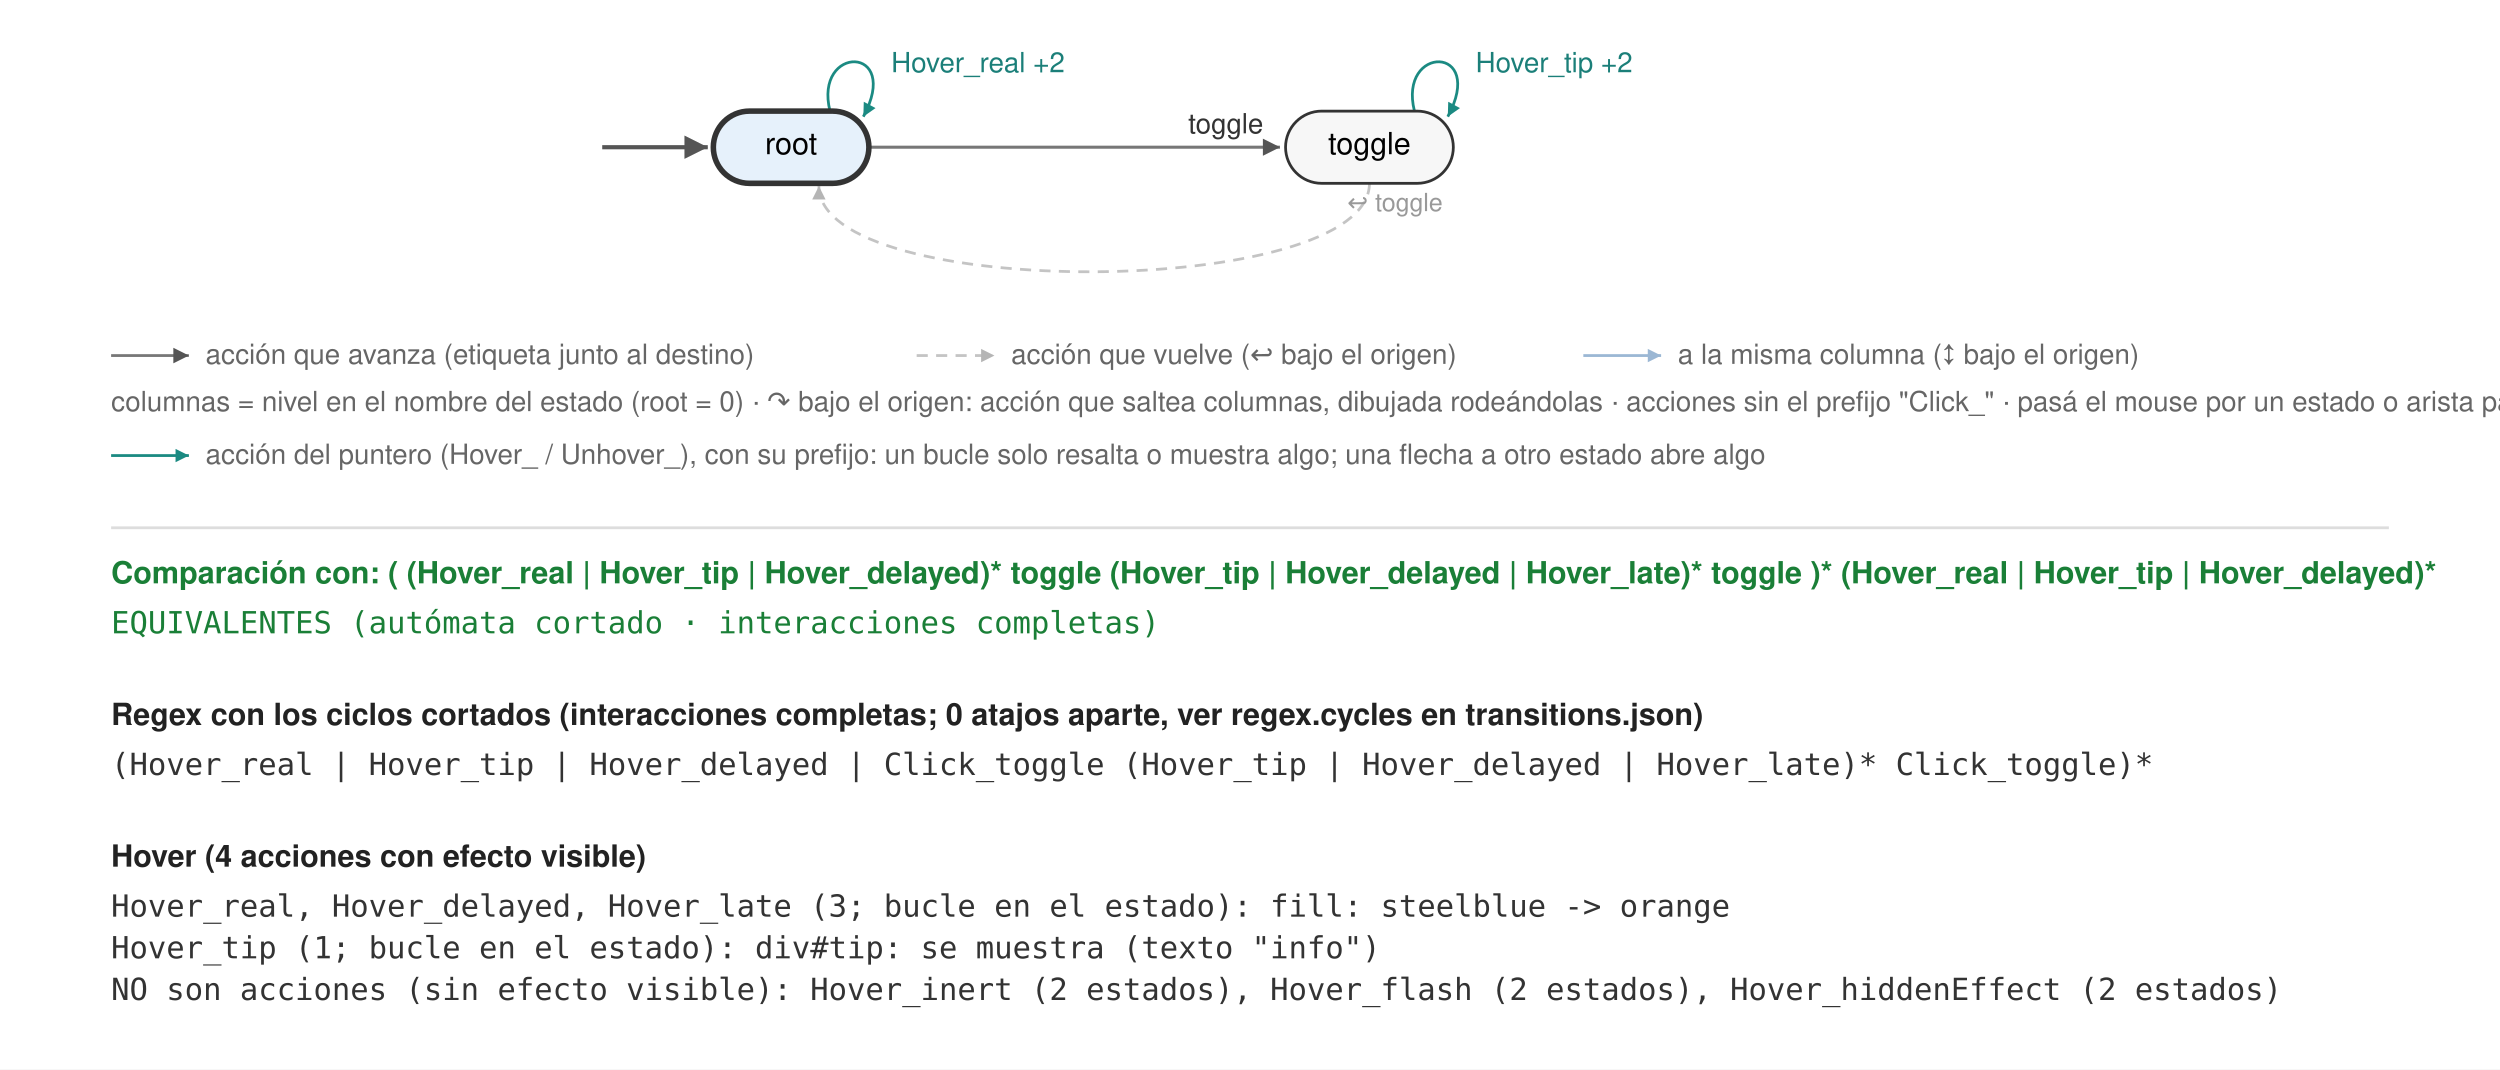
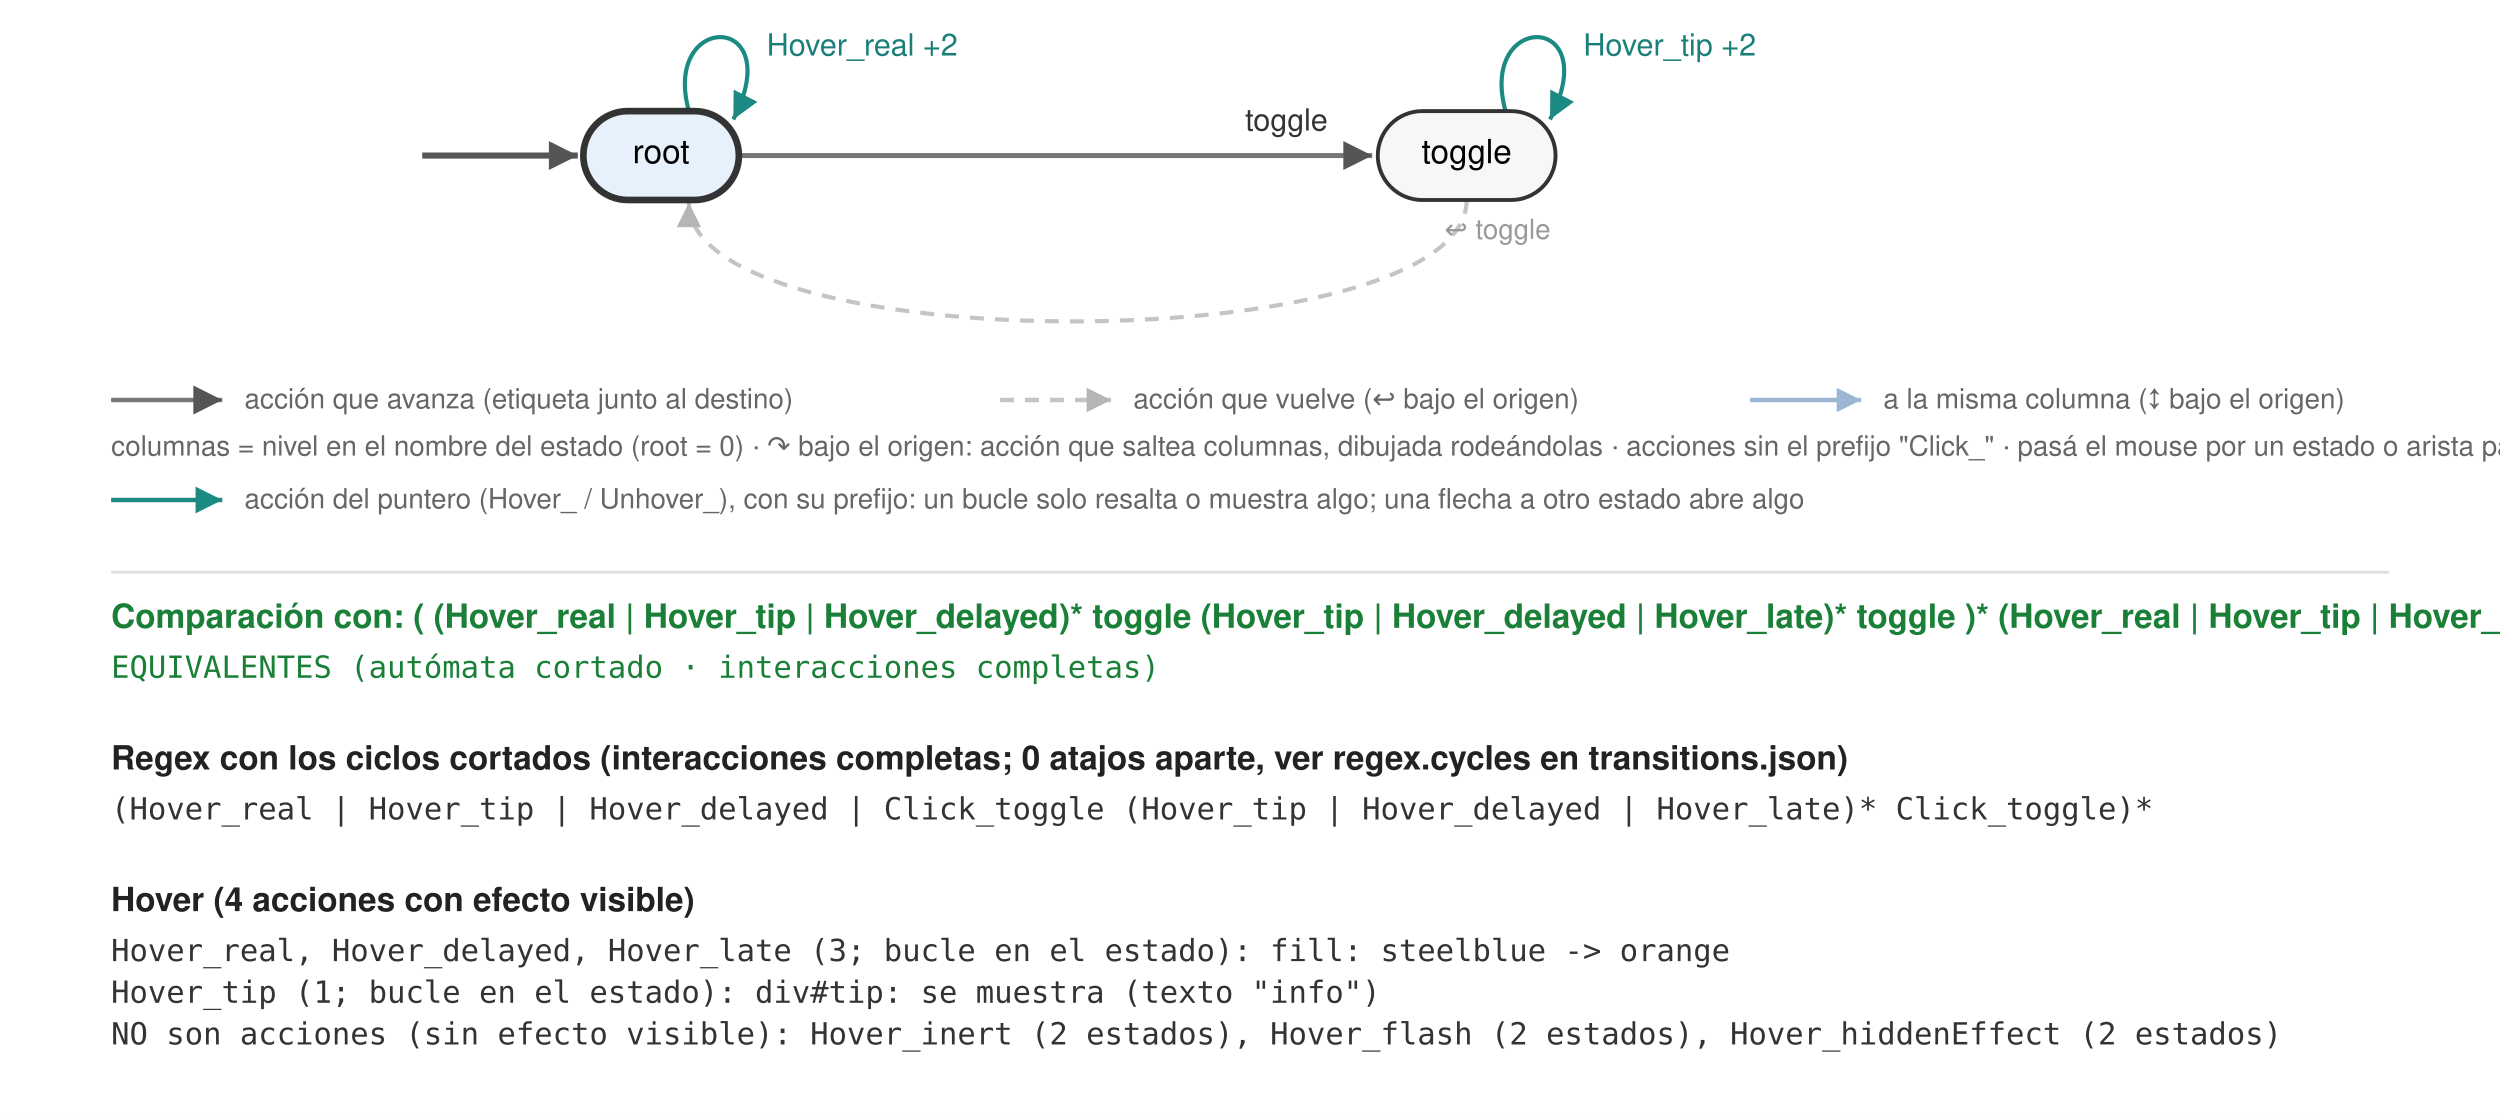
- <svg xmlns="http://www.w3.org/2000/svg" width="900" height="385" viewBox="0 0 900 385" font-family="Helvetica, Arial, sans-serif" font-size="11">
+ <svg xmlns="http://www.w3.org/2000/svg" width="900" height="401" viewBox="0 0 900 401" font-family="Helvetica, Arial, sans-serif" font-size="12">
  <defs>
-     <marker id="arrow" viewBox="0 0 10 10" refX="9" refY="5" markerWidth="7" markerHeight="7" orient="auto-start-reverse">
+     <marker id="arrow" viewBox="0 0 10 10" refX="9" refY="5" markerUnits="userSpaceOnUse" markerWidth="13" markerHeight="13" orient="auto-start-reverse">
      <path d="M1,1 L9,5 L1,9 Z" fill="#555" />
    </marker>
-     <marker id="arrow-back" viewBox="0 0 10 10" refX="9" refY="5" markerWidth="6" markerHeight="6" orient="auto-start-reverse">
+     <marker id="arrow-back" viewBox="0 0 10 10" refX="9" refY="5" markerUnits="userSpaceOnUse" markerWidth="11" markerHeight="11" orient="auto-start-reverse">
      <path d="M1,1 L9,5 L1,9 Z" fill="#b5b5b5" />
    </marker>
-     <marker id="arrow-side" viewBox="0 0 10 10" refX="9" refY="5" markerWidth="6" markerHeight="6" orient="auto-start-reverse">
+     <marker id="arrow-side" viewBox="0 0 10 10" refX="9" refY="5" markerUnits="userSpaceOnUse" markerWidth="11" markerHeight="11" orient="auto-start-reverse">
      <path d="M1,1 L9,5 L1,9 Z" fill="#9bb7d4" />
    </marker>
-     <marker id="arrow-hl" viewBox="0 0 10 10" refX="9" refY="5" markerWidth="7" markerHeight="7" orient="auto-start-reverse">
+     <marker id="arrow-hl" viewBox="0 0 10 10" refX="9" refY="5" markerUnits="userSpaceOnUse" markerWidth="15" markerHeight="15" orient="auto-start-reverse">
      <path d="M1,1 L9,5 L1,9 Z" fill="#d33" />
    </marker>
-     <marker id="arrow-hover" viewBox="0 0 10 10" refX="9" refY="5" markerWidth="6" markerHeight="6" orient="auto-start-reverse">
+     <marker id="arrow-hover" viewBox="0 0 10 10" refX="9" refY="5" markerUnits="userSpaceOnUse" markerWidth="12" markerHeight="12" orient="auto-start-reverse">
      <path d="M1,1 L9,5 L1,9 Z" fill="#1b8a82" />
    </marker>
  </defs>
-   <rect width="900" height="385" fill="white" />
+   <rect width="900" height="401" fill="white" />
  <g class="back-edges">
-     <path d="M 298.8,40 C 292.8,16 324.8,16 310.8,42" fill="none" stroke="#1b8a82" stroke-width="1" marker-end="url(#arrow-hover)" />
-     <path d="M 493,66 C 493,107.784 294.8,108.784 294.8,67" fill="none" stroke="#c4c4c4" stroke-width="1" stroke-dasharray="4 3" marker-end="url(#arrow-back)" />
-     <path d="M 509.2,40 C 503.2,16 535.2,16 521.2,42" fill="none" stroke="#1b8a82" stroke-width="1" marker-end="url(#arrow-hover)" />
+     <path d="M 248,40 C 238,4 284,4 264,43" fill="none" stroke="#1b8a82" stroke-width="1.5" marker-end="url(#arrow-hover)" />
+     <path d="M 528,72 C 528,129.6 248,130.6 248,73" fill="none" stroke="#c4c4c4" stroke-width="1.5" stroke-dasharray="5 4" marker-end="url(#arrow-back)" />
+     <path d="M 542,40 C 532,4 578,4 558,43" fill="none" stroke="#1b8a82" stroke-width="1.5" marker-end="url(#arrow-hover)" />
  </g>
  <g class="forward-edges">
-     <path d="M 312.8,53 C 386.8,53 386.8,53 460.8,53" fill="none" stroke="#777" stroke-width="1.1" marker-end="url(#arrow)" />
+     <path d="M 266,56 C 380,56 380,56 494,56" fill="none" stroke="#777" stroke-width="1.8" marker-end="url(#arrow)" />
  </g>
-   <line x1="216.8" y1="53" x2="254.8" y2="53" stroke="#555" stroke-width="1.5" marker-end="url(#arrow)" />
+   <line x1="152" y1="56" x2="208" y2="56" stroke="#555" stroke-width="2.2" marker-end="url(#arrow)" />
  <g class="states">
    <g>
-       <rect x="256.8" y="40" width="56" height="26" rx="13" fill="#e6f1fb" stroke="#333" stroke-width="2" />
-       <text x="284.8" y="53" text-anchor="middle" dominant-baseline="central">root</text>
+       <rect x="210" y="40" width="56" height="32" rx="16" fill="#e6f1fb" stroke="#333" stroke-width="2.4" />
+       <text x="238" y="56" text-anchor="middle" dominant-baseline="central">root</text>
    </g>
    <g>
-       <rect x="462.8" y="40" width="60.4" height="26" rx="13" fill="#f7f7f7" stroke="#333" stroke-width="1" />
-       <text x="493" y="53" text-anchor="middle" dominant-baseline="central">toggle</text>
+       <rect x="496" y="40" width="64" height="32" rx="16" fill="#f7f7f7" stroke="#333" stroke-width="1.4" />
+       <text x="528" y="56" text-anchor="middle" dominant-baseline="central">toggle</text>
    </g>
  </g>
  <g class="labels">
-     <text x="320.8" y="26" font-size="10" fill="#1b7f79">Hover_real +2</text>
-     <text x="531.2" y="26" font-size="10" fill="#1b7f79">Hover_tip +2</text>
-     <text x="454.8" y="48" text-anchor="end" font-size="10" fill="#333">toggle</text>
-     <text x="485" y="76" font-size="9">
+     <text x="276" y="20" font-size="11" fill="#1b7f79">Hover_real +2</text>
+     <text x="570" y="20" font-size="11" fill="#1b7f79">Hover_tip +2</text>
+     <text x="478" y="47" text-anchor="end" font-size="11" fill="#333">toggle</text>
+     <text x="520" y="86" font-size="10">
      <tspan fill="#999">↩ toggle</tspan>
    </text>
  </g>
  <g font-size="10" fill="#666">
-     <line x1="40" y1="128" x2="68" y2="128" stroke="#777" marker-end="url(#arrow)" />
-     <text x="74" y="131">acción que avanza (etiqueta junto al destino)</text>
-     <line x1="330" y1="128" x2="358" y2="128" stroke="#c4c4c4" stroke-dasharray="4 3" marker-end="url(#arrow-back)" />
-     <text x="364" y="131">acción que vuelve (↩ bajo el origen)</text>
-     <line x1="570" y1="128" x2="598" y2="128" stroke="#9bb7d4" marker-end="url(#arrow-side)" />
-     <text x="604" y="131">a la misma columna (↕ bajo el origen)</text>
-     <text x="40" y="148">columnas = nivel en el nombre del estado (root = 0) · ↷ bajo el origen: acción que saltea columnas, dibujada rodeándolas · acciones sin el prefijo "Click_" · pasá el mouse por un estado o arista para ver el detalle completo</text>
-     <line x1="40" y1="164" x2="68" y2="164" stroke="#1b8a82" marker-end="url(#arrow-hover)" />
-     <text x="74" y="167">acción del puntero (Hover_ / Unhover_), con su prefijo: un bucle solo resalta o muestra algo; una flecha a otro estado abre algo</text>
+     <line x1="40" y1="144" x2="80" y2="144" stroke="#777" stroke-width="1.6" marker-end="url(#arrow)" />
+     <text x="88" y="147">acción que avanza (etiqueta junto al destino)</text>
+     <line x1="360" y1="144" x2="400" y2="144" stroke="#c4c4c4" stroke-width="1.6" stroke-dasharray="5 4" marker-end="url(#arrow-back)" />
+     <text x="408" y="147">acción que vuelve (↩ bajo el origen)</text>
+     <line x1="630" y1="144" x2="670" y2="144" stroke="#9bb7d4" stroke-width="1.6" marker-end="url(#arrow-side)" />
+     <text x="678" y="147">a la misma columna (↕ bajo el origen)</text>
+     <text x="40" y="164">columnas = nivel en el nombre del estado (root = 0) · ↷ bajo el origen: acción que saltea columnas, dibujada rodeándolas · acciones sin el prefijo "Click_" · pasá el mouse por un estado o arista para ver el detalle completo</text>
+     <line x1="40" y1="180" x2="80" y2="180" stroke="#1b8a82" stroke-width="1.6" marker-end="url(#arrow-hover)" />
+     <text x="88" y="183">acción del puntero (Hover_ / Unhover_), con su prefijo: un bucle solo resalta o muestra algo; una flecha a otro estado abre algo</text>
  </g>
-   <line x1="40" y1="190" x2="860" y2="190" stroke="#ddd" />
-   <text x="40" y="210" font-weight="bold" fill="#1a7f37">Comparación con: ( (Hover_real | Hover_tip | Hover_delayed)* toggle (Hover_tip | Hover_delayed | Hover_late)* toggle )* (Hover_real | Hover_tip | Hover_delayed)*</text>
+   <line x1="40" y1="206" x2="860" y2="206" stroke="#ddd" />
+   <text x="40" y="226" font-weight="bold" fill="#1a7f37">Comparación con: ( (Hover_real | Hover_tip | Hover_delayed)* toggle (Hover_tip | Hover_delayed | Hover_late)* toggle )* (Hover_real | Hover_tip | Hover_delayed)*</text>
  <text font-family="Consolas, Menlo, monospace" font-size="11" fill="#1a7f37">
-     <tspan x="40" y="228">EQUIVALENTES (autómata cortado · interacciones completas)</tspan>
+     <tspan x="40" y="244">EQUIVALENTES (autómata cortado · interacciones completas)</tspan>
  </text>
-   <text x="40" y="261" font-weight="bold" fill="#222">Regex con los ciclos cortados (interacciones completas; 0 atajos aparte, ver regex.cycles en transitions.json)</text>
+   <text x="40" y="277" font-weight="bold" fill="#222">Regex con los ciclos cortados (interacciones completas; 0 atajos aparte, ver regex.cycles en transitions.json)</text>
  <text font-family="Consolas, Menlo, monospace" font-size="11" fill="#333">
-     <tspan x="40" y="279">(Hover_real | Hover_tip | Hover_delayed | Click_toggle (Hover_tip | Hover_delayed | Hover_late)* Click_toggle)*</tspan>
+     <tspan x="40" y="295">(Hover_real | Hover_tip | Hover_delayed | Click_toggle (Hover_tip | Hover_delayed | Hover_late)* Click_toggle)*</tspan>
  </text>
-   <text x="40" y="312" font-weight="bold" fill="#222">Hover (4 acciones con efecto visible)</text>
+   <text x="40" y="328" font-weight="bold" fill="#222">Hover (4 acciones con efecto visible)</text>
  <text font-family="Consolas, Menlo, monospace" font-size="11" fill="#333">
-     <tspan x="40" y="330">Hover_real, Hover_delayed, Hover_late (3; bucle en el estado): fill: steelblue -&gt; orange</tspan>
-     <tspan x="40" y="345">Hover_tip (1; bucle en el estado): div#tip: se muestra (texto "info")</tspan>
-     <tspan x="40" y="360">NO son acciones (sin efecto visible): Hover_inert (2 estados), Hover_flash (2 estados), Hover_hiddenEffect (2 estados)</tspan>
+     <tspan x="40" y="346">Hover_real, Hover_delayed, Hover_late (3; bucle en el estado): fill: steelblue -&gt; orange</tspan>
+     <tspan x="40" y="361">Hover_tip (1; bucle en el estado): div#tip: se muestra (texto "info")</tspan>
+     <tspan x="40" y="376">NO son acciones (sin efecto visible): Hover_inert (2 estados), Hover_flash (2 estados), Hover_hiddenEffect (2 estados)</tspan>
  </text>
</svg>
